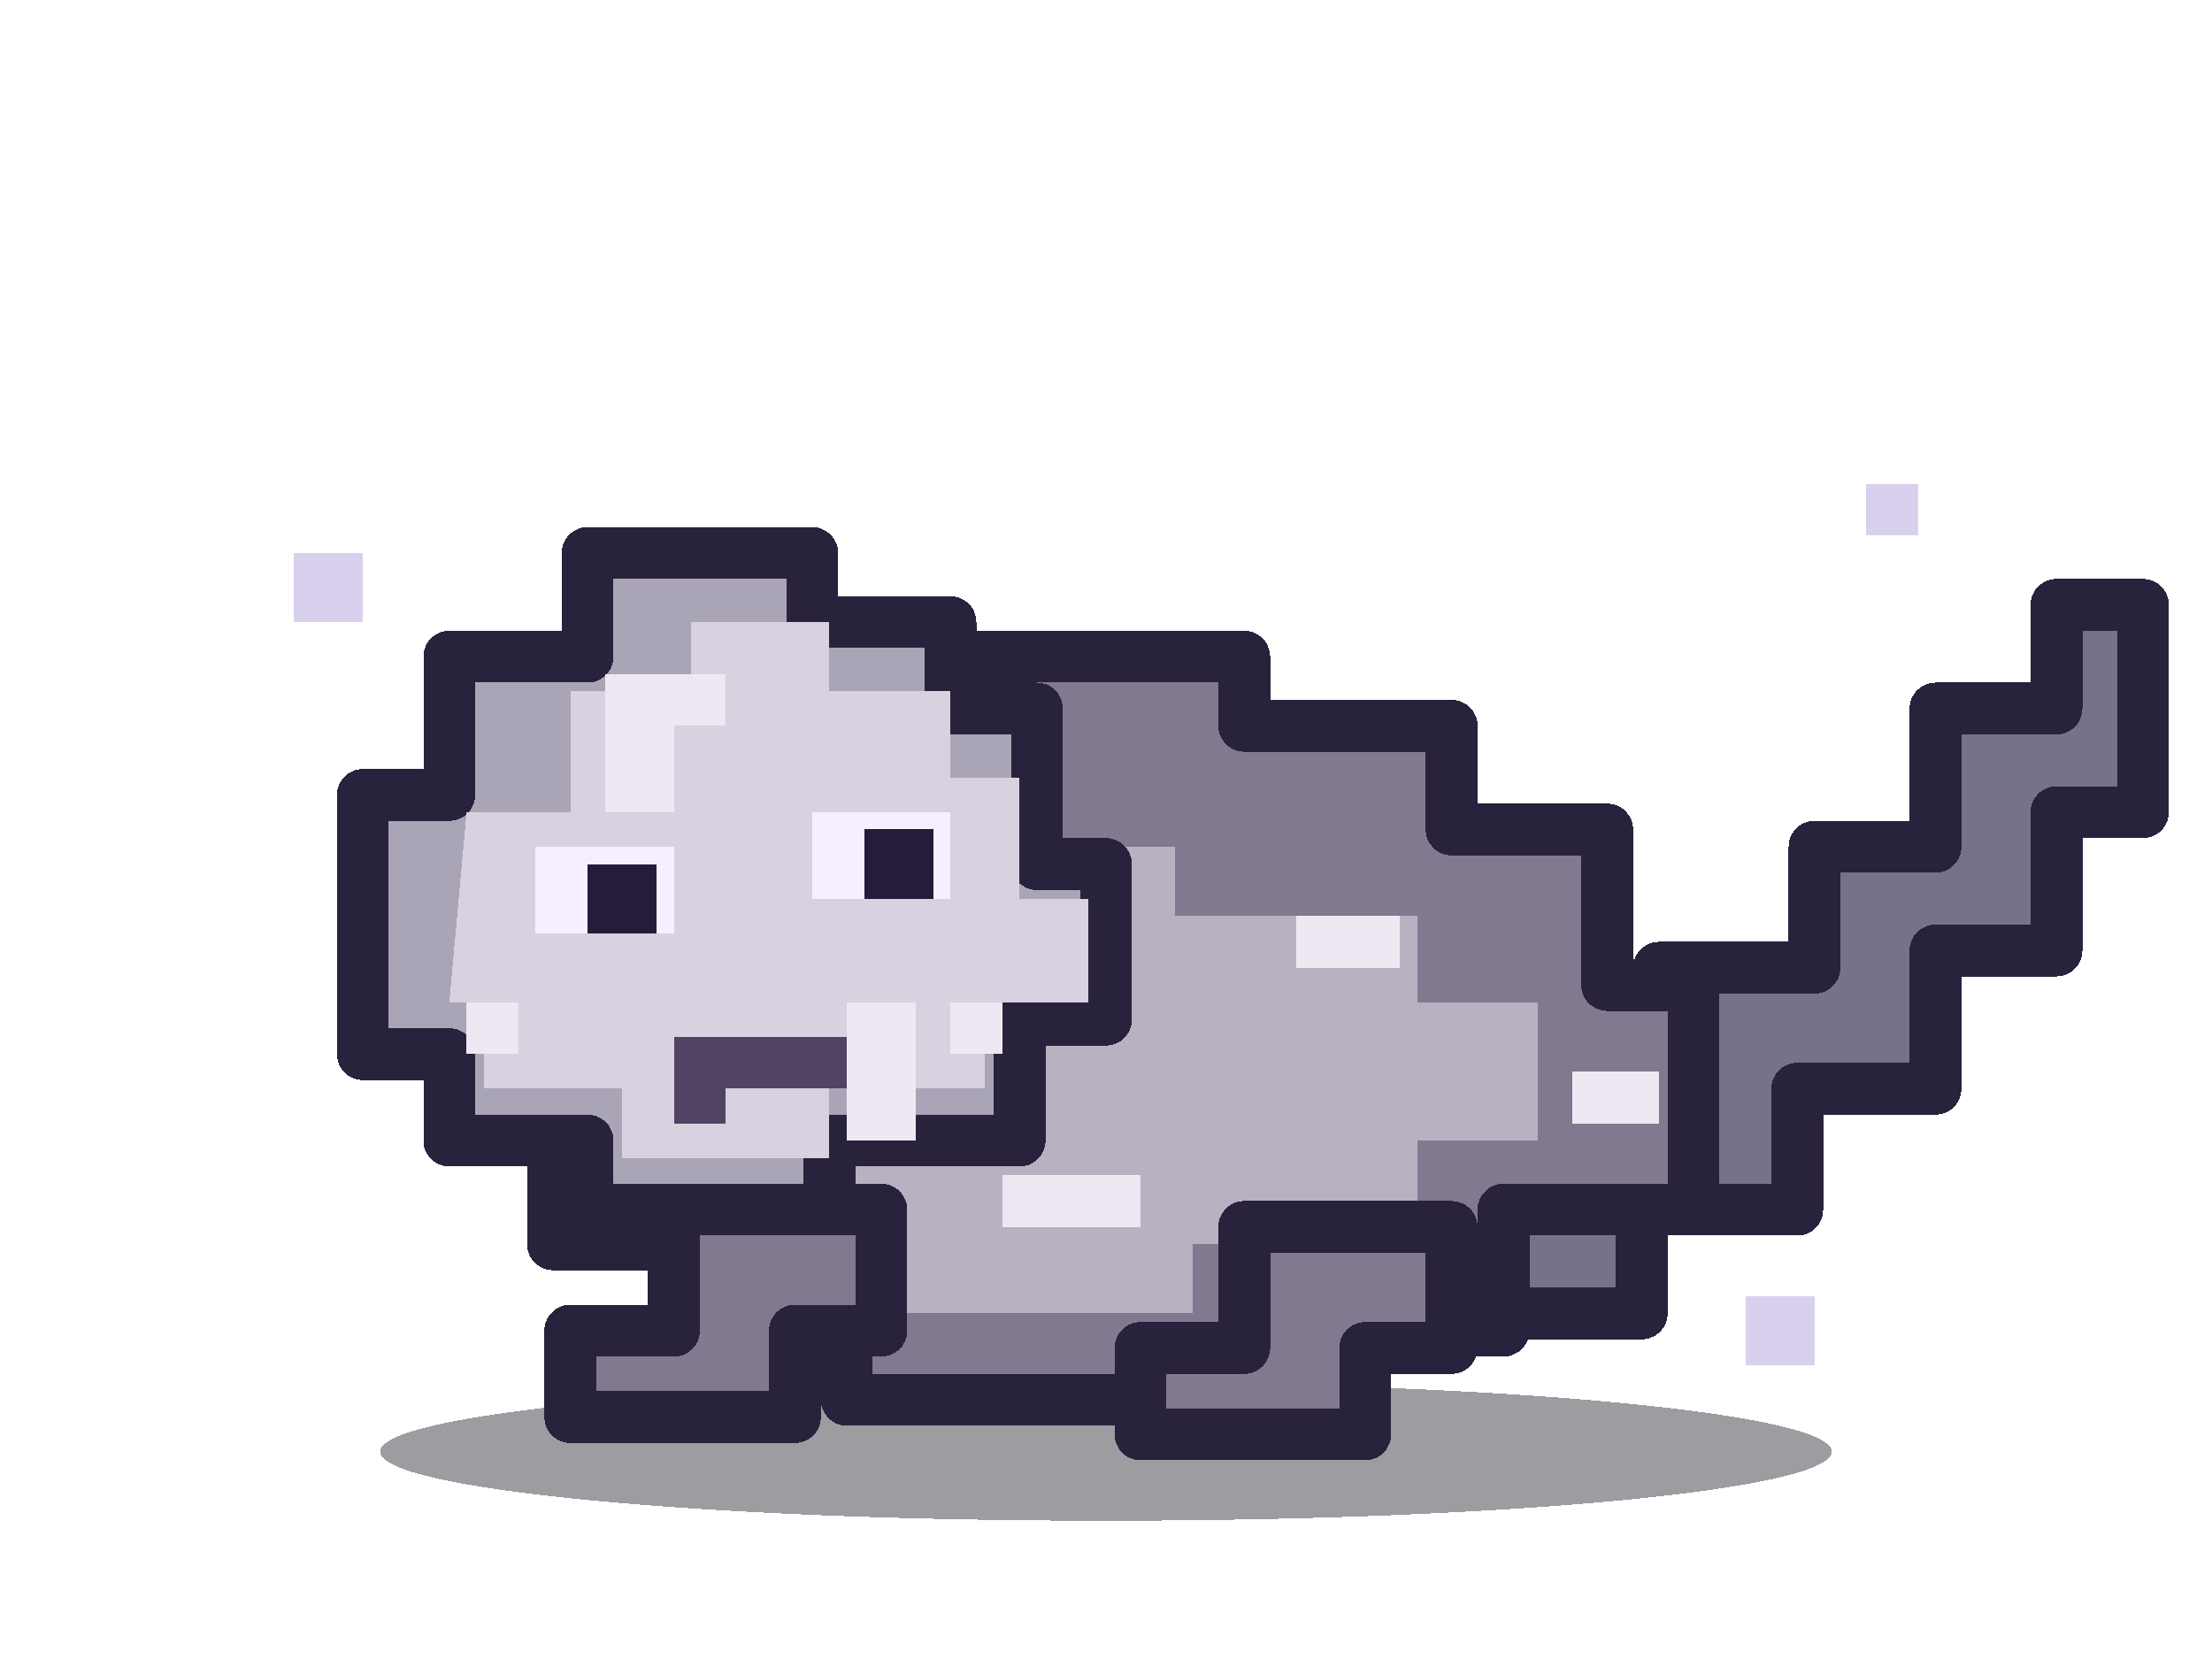
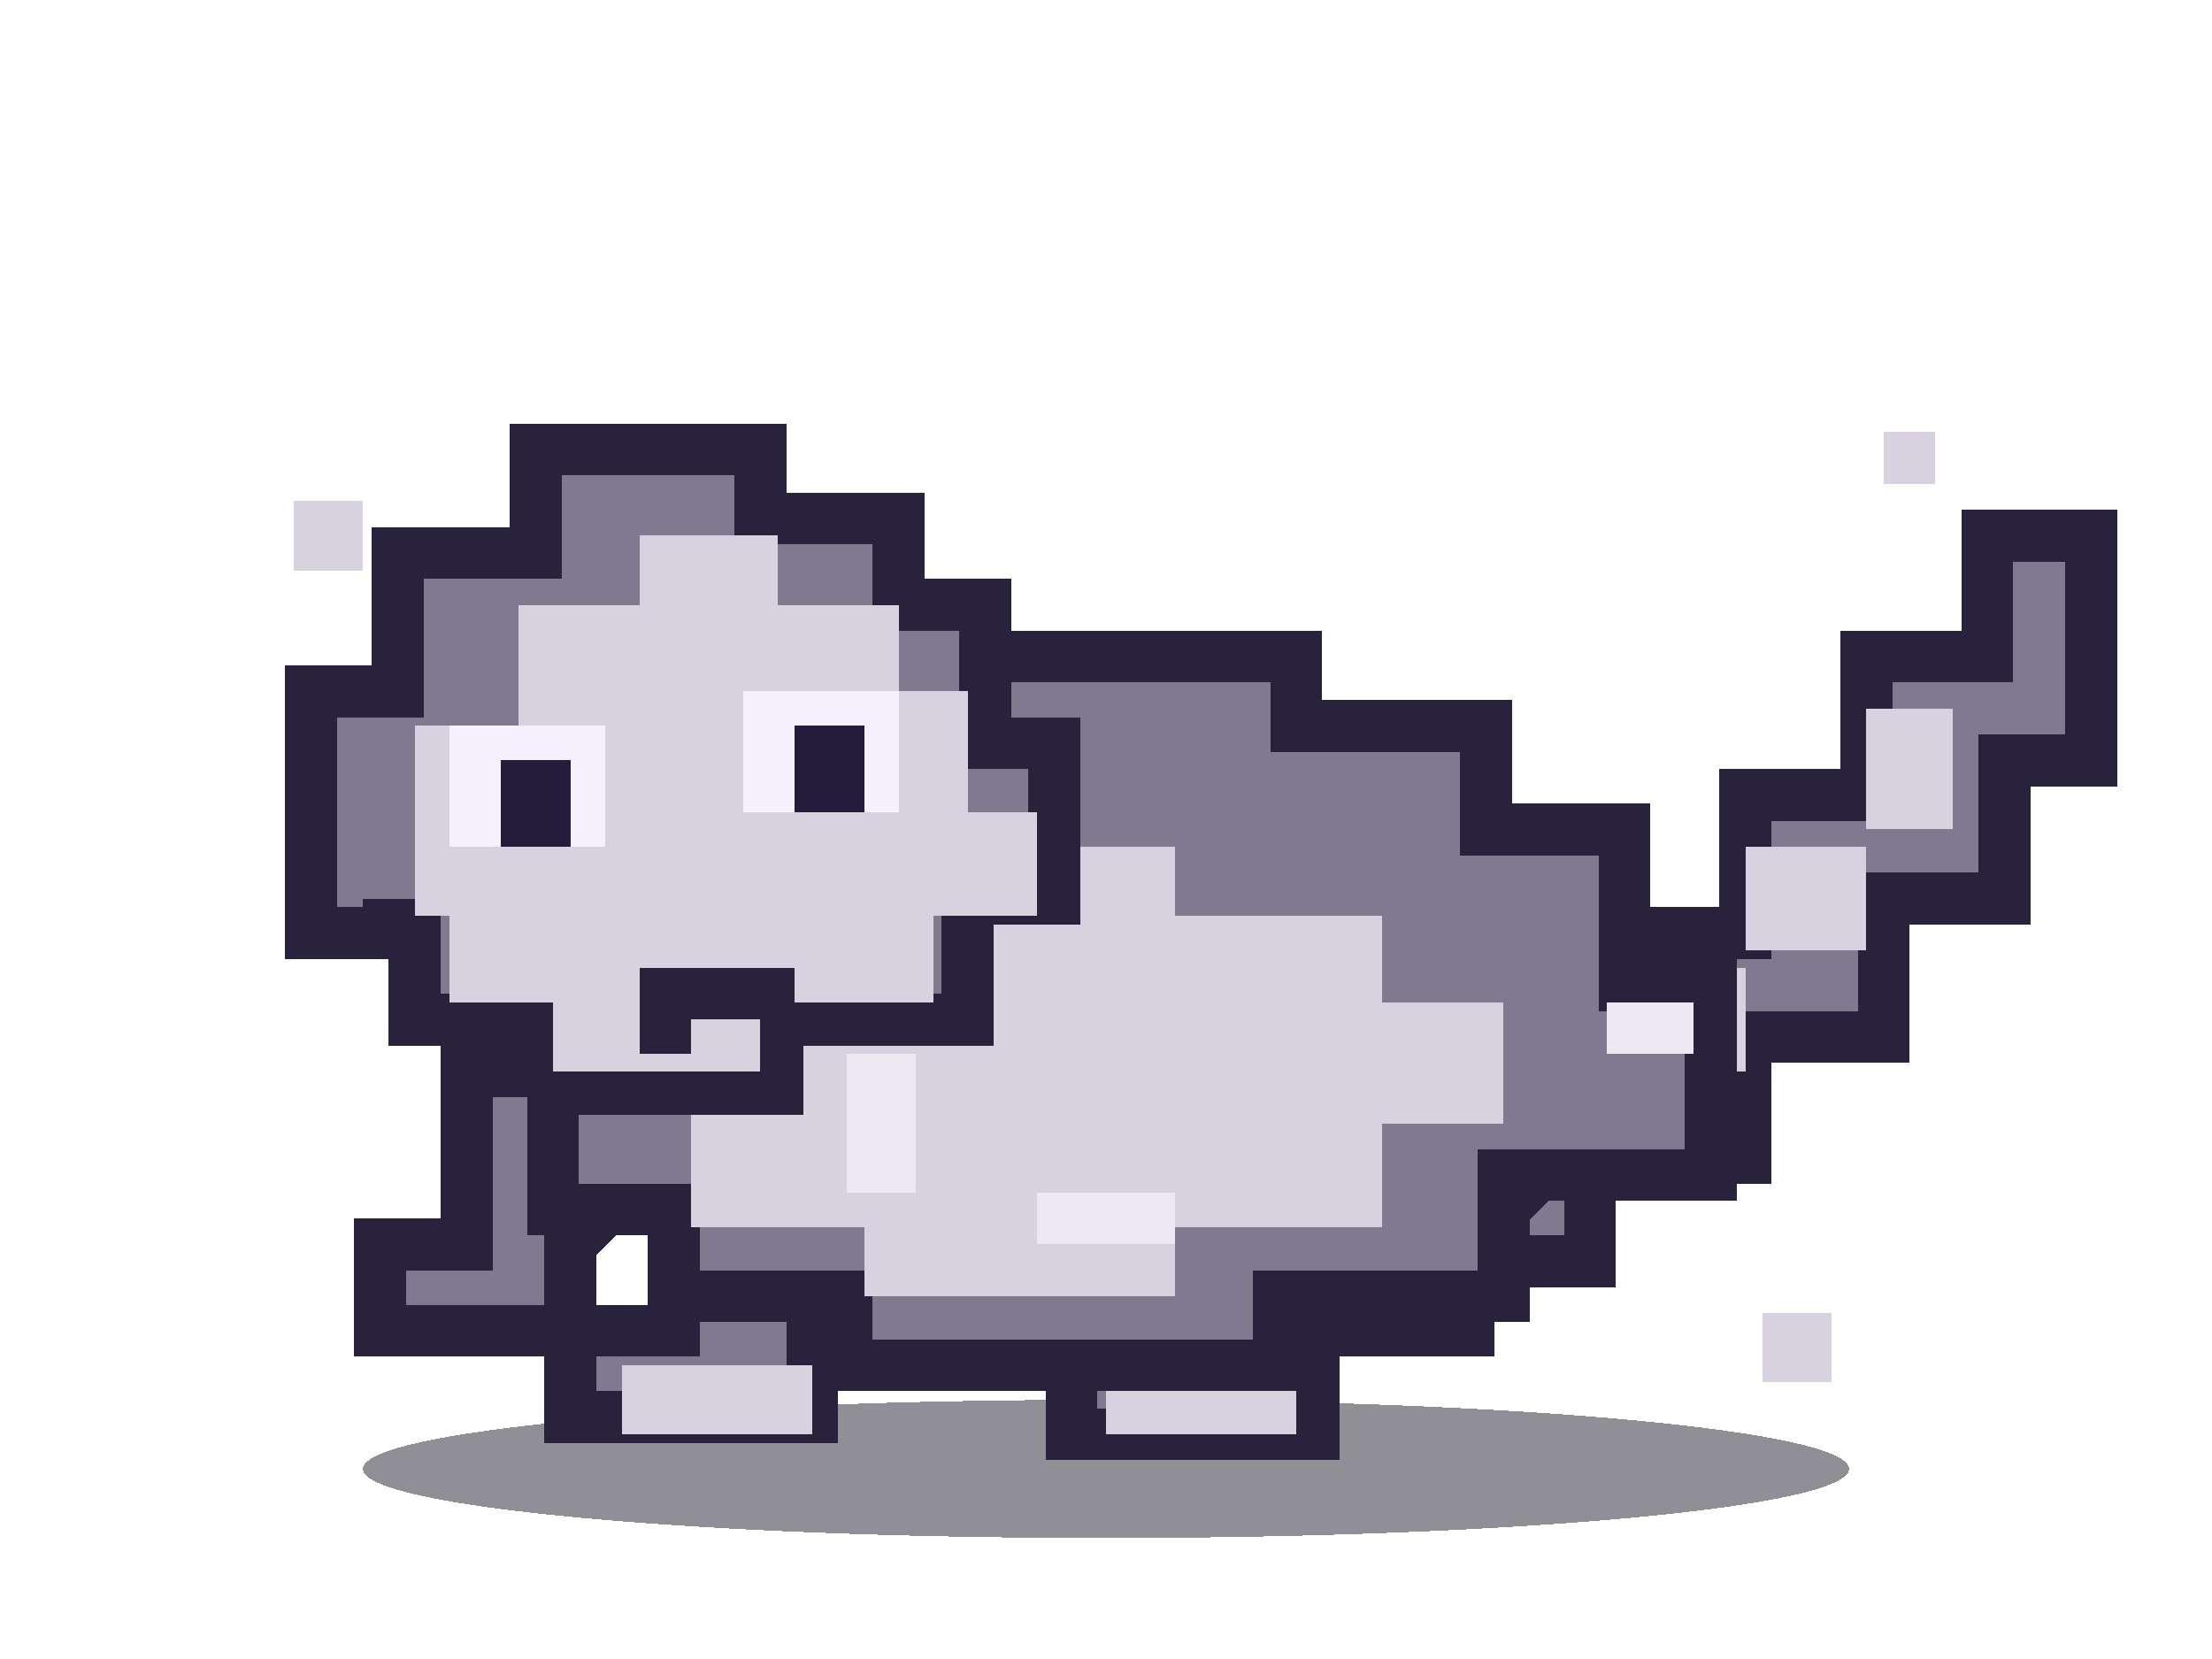
<svg xmlns="http://www.w3.org/2000/svg" viewBox="0 0 128 96" shape-rendering="crispEdges">
-   <ellipse cx="64" cy="84" rx="42" ry="4" fill="#080713" opacity=".4" />
-   <path d="M83 63h13v-7h9v-7h7v-8h7v-6h5v12h-5v8h-7v8h-8v7h-9v6H82z" fill="#77718c" stroke="#29223c" stroke-width="3" stroke-linejoin="round" />
-   <path d="M32 59V49h9v-7h12v-4h19v4h12v6h9v9h5v13H87v7H74v4H49v-4H39v-5h-7v-8h-4v-5z" fill="#81798f" stroke="#29223c" stroke-width="3" stroke-linejoin="round" />
-   <path d="M42 54h12v-5h14v4h14v5h7v8h-7v6H69v4H50v-4H40v-7h-4v-6h6z" fill="#b7b1c2" />
-   <path d="M39 70h12v7h-5v5H33v-5h6zM72 71h12v7h-5v5H66v-5h6z" fill="#81798f" stroke="#29223c" stroke-width="3" stroke-linejoin="round" />
-   <path d="M21 55v-9h5v-8h8v-6h13v4h8v5h5v9h4v9h-5v7H48v4H34v-4h-8v-5h-5z" fill="#aaa4b7" stroke="#29223c" stroke-width="3" stroke-linejoin="round" />
-   <path d="M27 47h6v-7h7v-4h8v4h7v5h4v7h4v6h-6v5H48v4H36v-4h-8v-5h-2z" fill="#d8d1df" />
-   <path d="M35 39h7v3h-3v5h-4zM49 58h4v8h-4zM58 68h8v3h-8zM75 53h6v3h-6zM91 62h5v3h-5z" fill="#eee8f2" />
-   <path d="M31 49h8v5h-8zM47 47h8v5h-8z" fill="#f5efff" />
-   <path d="M34 50h4v4h-4zM50 48h4v4h-4z" fill="#251b3b" />
-   <path d="M39 60h10v3h-7v2h-3z" fill="#514363" />
-   <path d="M27 58h3v3h-3zM55 58h3v3h-3z" fill="#eee8f2" />
-   <g fill="#d9d0ed">
-     <path d="M17 32h4v4h-4zM108 28h3v3h-3zM101 75h4v4h-4z" />
+   <ellipse cx="64" cy="85" rx="43" ry="4" fill="#080713" opacity=".45" />
+   <path d="M79 61h13v-7h9v-8h7v-8h7v-7h6v13h-5v8h-7v8h-8v7h-9v6H79z" fill="#81798f" stroke="#29223c" stroke-width="3" />
+   <path d="M84 62h9v-6h8v-7h7v-8h5v7h-5v7h-7v7h-8v5h-9z" fill="#d8d1df" />
+   <path d="M39 63h12v9l-4 5v5H33v-5h6zM68 64h12v9l-4 5v5H62v-5h6zM27 60h10v8l-4 4v5H22v-5h5zM79 60h10v8l-4 4v5H74v-5h5z" fill="#81798f" stroke="#29223c" stroke-width="3" />
+   <path d="M36 79h11v4H36zM64 79h11v4H64z" fill="#d8d1df" />
+   <path d="M34 57V48h10v-6h13v-4h18v4h11v6h8v9h5v11H87v7H74v4H49v-4H39v-5h-7v-8h-4v-5z" fill="#81798f" stroke="#29223c" stroke-width="3" />
+   <path d="M42 54h12v-5h14v4h12v5h7v7h-7v6H68v4H50v-4H40v-7h-4v-5h6z" fill="#d8d1df" />
+   <path d="M36 38h6v4h-3v5h-3zM49 61h4v8h-4zM60 69h8v3h-8zM93 58h5v3h-5z" fill="#eee8f2" />
+   <g fill="#d8d1df">
+     <path d="M17 29h4v4h-4zM109 25h3v3h-3zM102 76h4v4h-4z" />
  </g>
+   <path d="M29 48h12v11H29z" fill="#81798f" stroke="#29223c" stroke-width="2" />
+   <path d="M18 49v-9h5v-8h8v-6h13v4h8v5h5v8h4v9h-5v7H45v4H32v-4h-8v-5h-6z" fill="#81798f" stroke="#29223c" stroke-width="3" />
+   <path d="M24 42h6v-7h7v-4h8v4h7v5h4v7h4v6h-6v5H44v4H32v-4h-6v-5h-2z" fill="#d8d1df" />
+   <path d="M26 42h9v7h-9zM43 40h9v7h-9z" fill="#f5f1ff" />
+   <path d="M29 44h4v5h-4zM46 42h4v5h-4z" fill="#251b3b" />
+   <path d="M21 52h3v3h-3zM37 56h9v3h-6v2h-3z" fill="#29223c" />
</svg>
